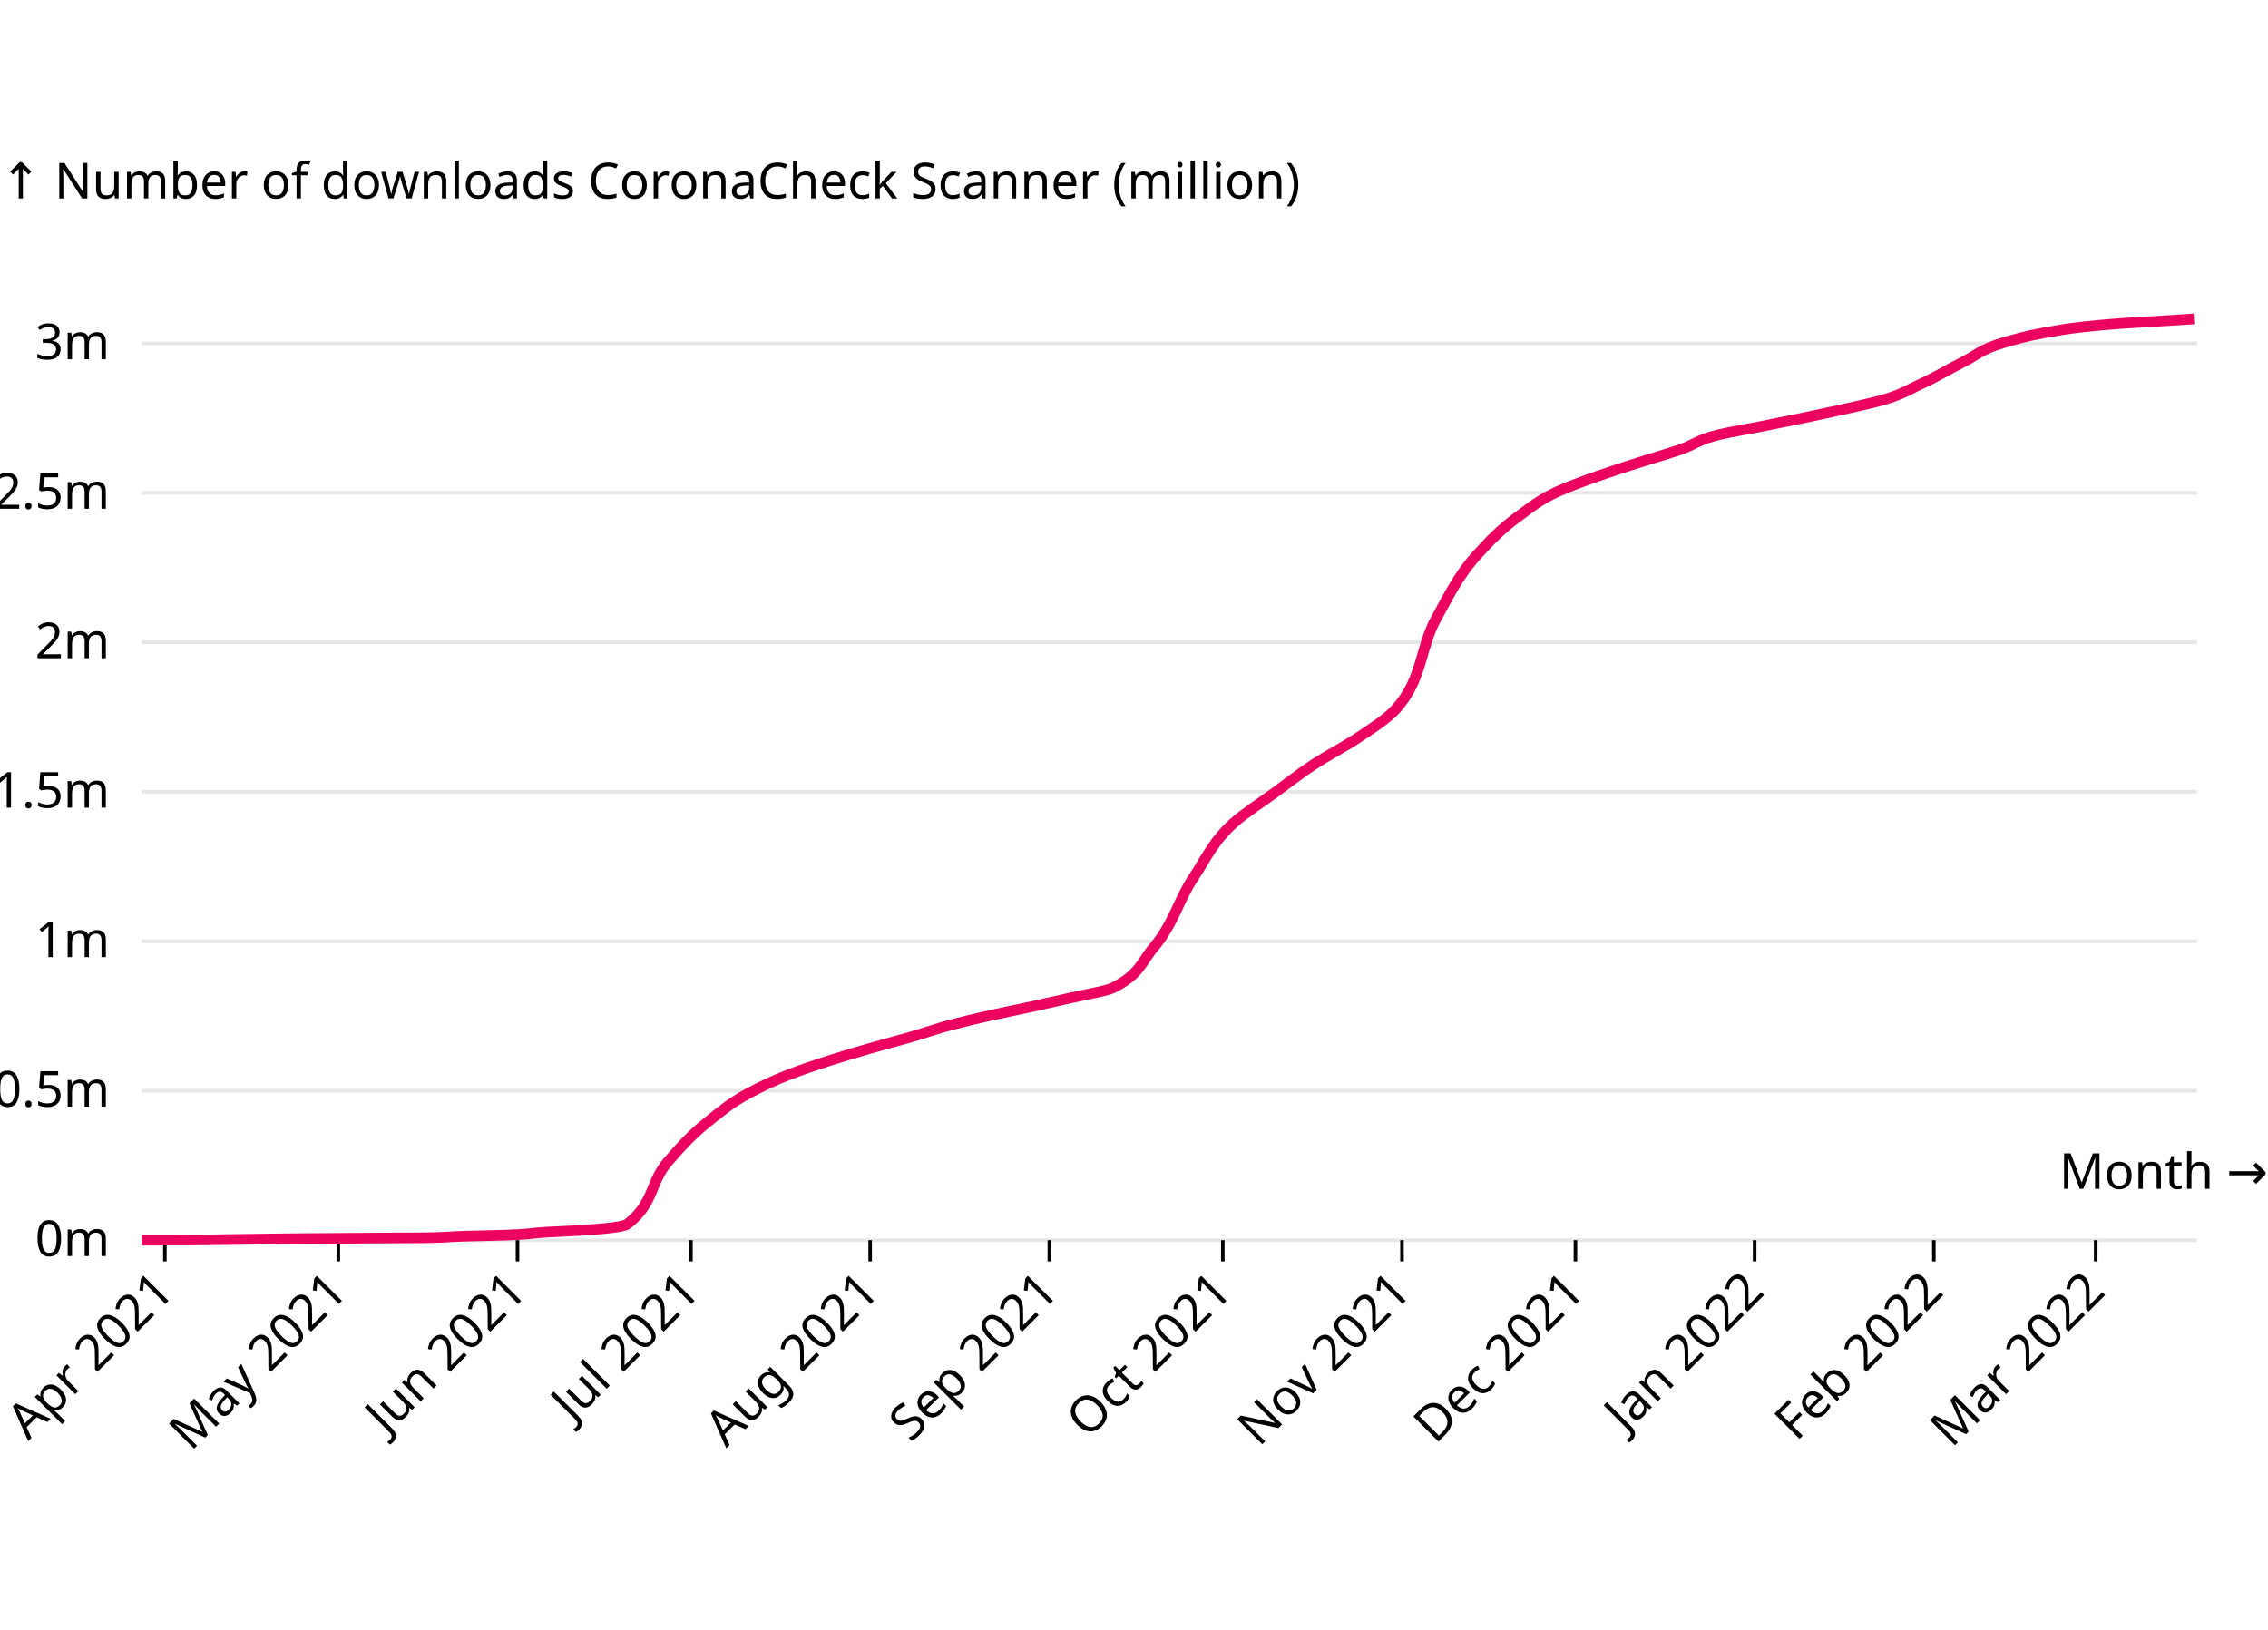
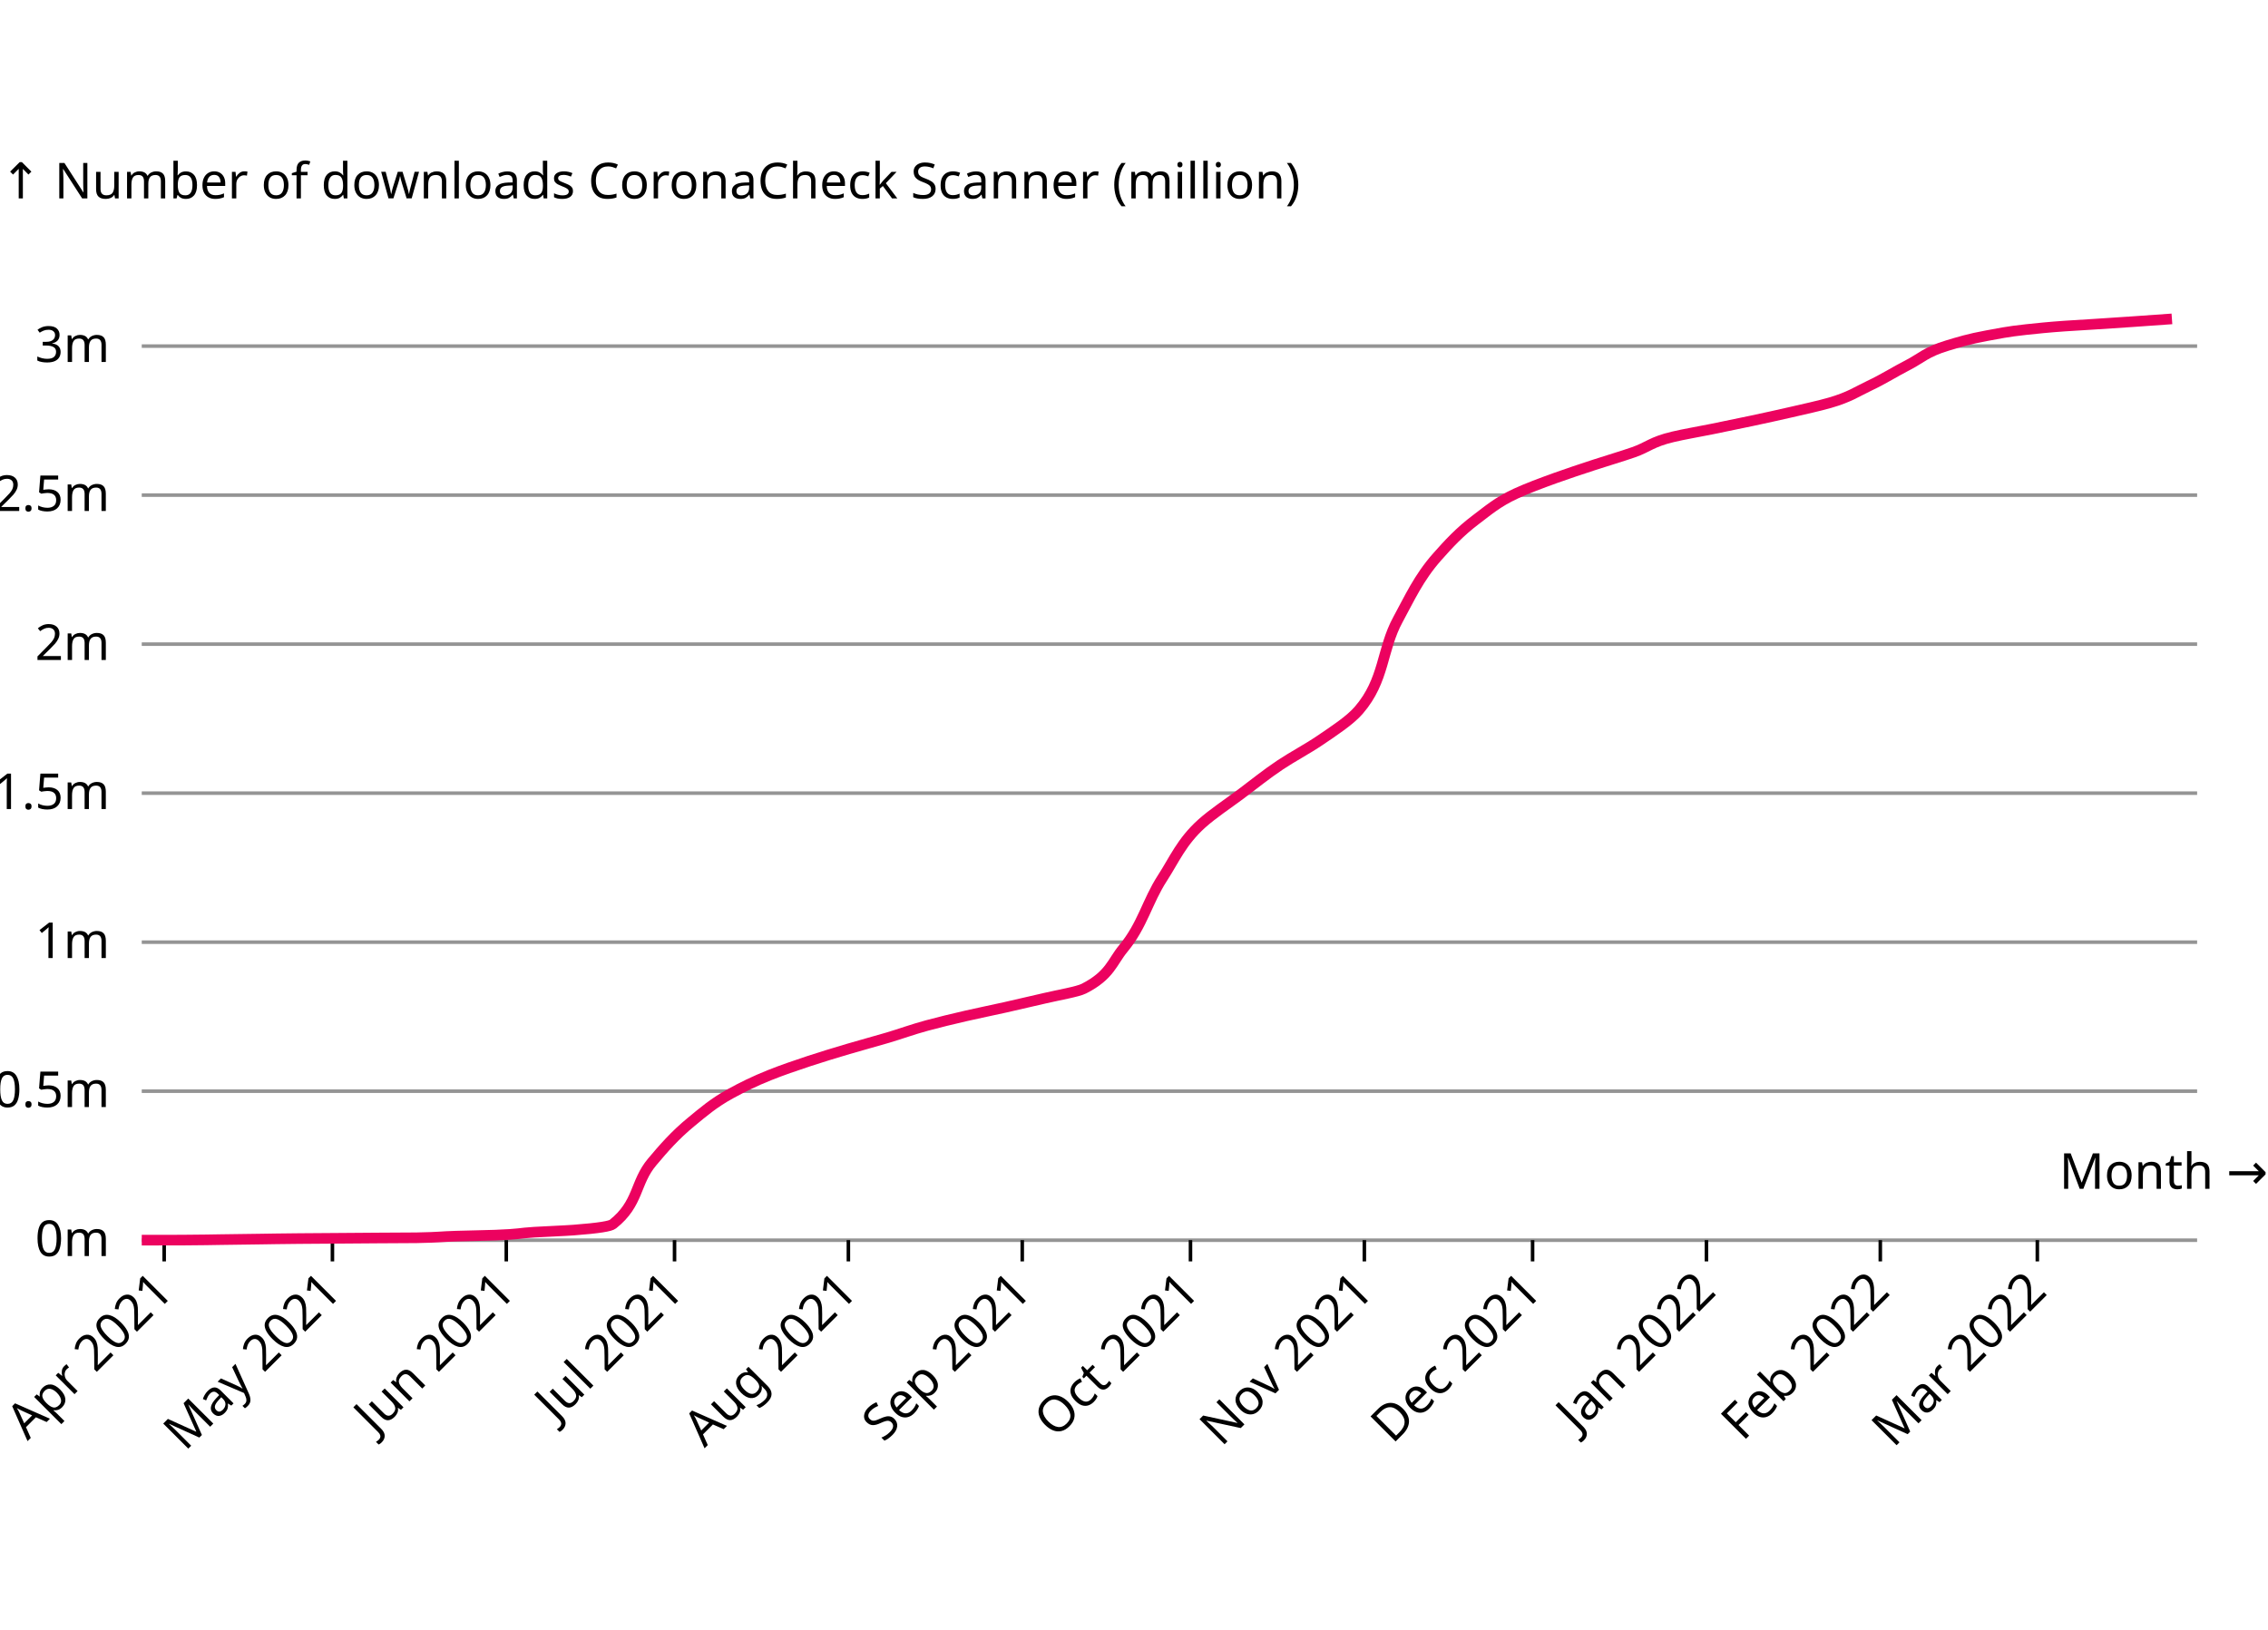
<svg xmlns="http://www.w3.org/2000/svg" class="plot" fill="currentColor" text-anchor="middle" width="640" height="460" viewBox="0 0 640 400" style="font-family: 'RO Sans', sans-serif; font-size: 14px;">
+   <style>
+         line[stroke-opacity] {
+             stroke-opacity: 1;
+             stroke: #949494;
+         }
+ </style>
  <g transform="translate(40,0)" fill="none" text-anchor="end">
-     <g class="tick" opacity="1" transform="translate(0,320.02)">
+     <g class="tick" opacity="1" transform="translate(0,320.0199)">
      <line stroke="currentColor" x2="0" />
      <line stroke="currentColor" x2="580" stroke-opacity="0.1" />
      <text fill="currentColor" x="-9" dy="0.32em">0m</text>
    </g>
-     <g class="tick" opacity="1" transform="translate(0,277.8362)">
+     <g class="tick" opacity="1" transform="translate(0,277.9631)">
      <line stroke="currentColor" x2="0" />
      <line stroke="currentColor" x2="580" stroke-opacity="0.1" />
      <text fill="currentColor" x="-9" dy="0.32em">0.5m</text>
    </g>
-     <g class="tick" opacity="1" transform="translate(0,235.6523)">
+     <g class="tick" opacity="1" transform="translate(0,235.9063)">
      <line stroke="currentColor" x2="0" />
      <line stroke="currentColor" x2="580" stroke-opacity="0.1" />
      <text fill="currentColor" x="-9" dy="0.32em">1m</text>
    </g>
-     <g class="tick" opacity="1" transform="translate(0,193.4685)">
+     <g class="tick" opacity="1" transform="translate(0,193.8495)">
      <line stroke="currentColor" x2="0" />
      <line stroke="currentColor" x2="580" stroke-opacity="0.1" />
      <text fill="currentColor" x="-9" dy="0.32em">1.5m</text>
    </g>
-     <g class="tick" opacity="1" transform="translate(0,151.2847)">
+     <g class="tick" opacity="1" transform="translate(0,151.7927)">
      <line stroke="currentColor" x2="0" />
      <line stroke="currentColor" x2="580" stroke-opacity="0.1" />
      <text fill="currentColor" x="-9" dy="0.32em">2m</text>
    </g>
-     <g class="tick" opacity="1" transform="translate(0,109.1009)">
+     <g class="tick" opacity="1" transform="translate(0,109.7359)">
      <line stroke="currentColor" x2="0" />
      <line stroke="currentColor" x2="580" stroke-opacity="0.1" />
      <text fill="currentColor" x="-9" dy="0.32em">2.5m</text>
    </g>
-     <g class="tick" opacity="1" transform="translate(0,66.91705)">
+     <g class="tick" opacity="1" transform="translate(0,67.67907)">
      <line stroke="currentColor" x2="0" />
      <line stroke="currentColor" x2="580" stroke-opacity="0.1" />
      <text fill="currentColor" x="-9" dy="0.32em">3m</text>
    </g>
    <text fill="currentColor" transform="translate(-40,40)" dy="-1em" text-anchor="start">↑ Number of downloads CoronaCheck Scanner (million)</text>
  </g>
  <g transform="translate(0,320)" fill="none" text-anchor="middle">
-     <g class="tick" opacity="1" transform="translate(46.52528,0)">
+     <g class="tick" opacity="1" transform="translate(46.33027,0)">
      <line stroke="currentColor" y2="6" />
      <text fill="currentColor" dy="0.32em" transform="translate(0, 11.82843) rotate(-45)" text-anchor="end">Apr 2021</text>
    </g>
-     <g class="tick" opacity="1" transform="translate(95.46491,0)">
+     <g class="tick" opacity="1" transform="translate(93.80727,0)">
      <line stroke="currentColor" y2="6" />
      <text fill="currentColor" dy="0.32em" transform="translate(0, 11.82843) rotate(-45)" text-anchor="end">May 2021</text>
    </g>
-     <g class="tick" opacity="1" transform="translate(146.0359,0)">
+     <g class="tick" opacity="1" transform="translate(142.8668,0)">
      <line stroke="currentColor" y2="6" />
      <text fill="currentColor" dy="0.32em" transform="translate(0, 11.82843) rotate(-45)" text-anchor="end">Jun 2021</text>
    </g>
-     <g class="tick" opacity="1" transform="translate(194.9755,0)">
+     <g class="tick" opacity="1" transform="translate(190.3439,0)">
      <line stroke="currentColor" y2="6" />
      <text fill="currentColor" dy="0.32em" transform="translate(0, 11.82843) rotate(-45)" text-anchor="end">Jul 2021</text>
    </g>
-     <g class="tick" opacity="1" transform="translate(245.5464,0)">
+     <g class="tick" opacity="1" transform="translate(239.4034,0)">
      <line stroke="currentColor" y2="6" />
      <text fill="currentColor" dy="0.32em" transform="translate(0, 11.82843) rotate(-45)" text-anchor="end">Aug 2021</text>
    </g>
-     <g class="tick" opacity="1" transform="translate(296.1174,0)">
+     <g class="tick" opacity="1" transform="translate(288.463,0)">
      <line stroke="currentColor" y2="6" />
      <text fill="currentColor" dy="0.32em" transform="translate(0, 11.82843) rotate(-45)" text-anchor="end">Sep 2021</text>
    </g>
-     <g class="tick" opacity="1" transform="translate(345.057,0)">
+     <g class="tick" opacity="1" transform="translate(335.94,0)">
      <line stroke="currentColor" y2="6" />
      <text fill="currentColor" dy="0.32em" transform="translate(0, 11.82843) rotate(-45)" text-anchor="end">Oct 2021</text>
    </g>
-     <g class="tick" opacity="1" transform="translate(395.628,0)">
+     <g class="tick" opacity="1" transform="translate(384.9996,0)">
      <line stroke="currentColor" y2="6" />
      <text fill="currentColor" dy="0.32em" transform="translate(0, 11.82843) rotate(-45)" text-anchor="end">Nov 2021</text>
    </g>
-     <g class="tick" opacity="1" transform="translate(444.5676,0)">
+     <g class="tick" opacity="1" transform="translate(432.4766,0)">
      <line stroke="currentColor" y2="6" />
      <text fill="currentColor" dy="0.32em" transform="translate(0, 11.82843) rotate(-45)" text-anchor="end">Dec 2021</text>
    </g>
-     <g class="tick" opacity="1" transform="translate(495.1386,0)">
+     <g class="tick" opacity="1" transform="translate(481.5361,0)">
      <line stroke="currentColor" y2="6" />
      <text fill="currentColor" dy="0.32em" transform="translate(0, 11.82843) rotate(-45)" text-anchor="end">Jan 2022</text>
    </g>
-     <g class="tick" opacity="1" transform="translate(545.7095,0)">
+     <g class="tick" opacity="1" transform="translate(530.5957,0)">
      <line stroke="currentColor" y2="6" />
      <text fill="currentColor" dy="0.32em" transform="translate(0, 11.82843) rotate(-45)" text-anchor="end">Feb 2022</text>
    </g>
-     <g class="tick" opacity="1" transform="translate(591.3865,0)">
+     <g class="tick" opacity="1" transform="translate(574.9076,0)">
      <line stroke="currentColor" y2="6" />
      <text fill="currentColor" dy="0.32em" transform="translate(0, 11.82843) rotate(-45)" text-anchor="end">Mar 2022</text>
    </g>
    <text fill="currentColor" transform="translate(640,-10)" dy="-0.32em" text-anchor="end">Month →</text>
  </g>
  <g fill="none" stroke="#ec025f" stroke-width="3" stroke-miterlimit="1">
-     <path d="M40,320C45.486,319.997,50.973,319.995,51.419,319.992C59.032,319.947,59.225,319.902,62.838,319.857C66.887,319.806,70.375,319.756,74.258,319.705C77.993,319.657,79.804,319.608,85.677,319.56C88.872,319.533,93.366,319.507,97.096,319.48C100.985,319.453,104.104,319.425,108.515,319.398C111.954,319.376,118.865,319.355,119.935,319.333C127.548,319.18,126.192,319.027,131.354,318.874C134.618,318.778,140.126,318.681,142.773,318.584C150.386,318.306,149.491,318.028,154.192,317.75C157.544,317.552,162.911,317.354,165.612,317.156C173.225,316.597,176.306,316.038,177.031,315.479C184.644,309.615,183.386,303.751,188.45,297.886C191.729,294.089,195.102,290.292,199.869,286.495C203.205,283.838,206.303,281.181,211.289,278.525C214.581,276.77,218.184,275.016,222.708,273.262C226.109,271.943,230.013,270.624,234.127,269.306C237.701,268.16,241.576,267.014,245.546,265.869C249.213,264.811,253.304,263.753,256.966,262.696C260.943,261.547,264.033,260.398,268.385,259.25C271.846,258.336,275.729,257.423,279.804,256.509C283.401,255.703,287.519,254.896,291.223,254.09C295.144,253.236,298.95,252.383,302.643,251.529C306.579,250.62,312.225,249.71,314.062,248.8C321.675,245.029,322.272,241.258,325.481,237.486C331.152,230.822,332.453,224.158,336.9,217.494C340.326,212.36,342.456,207.227,348.32,202.093C351.515,199.295,355.894,196.497,359.739,193.7C363.508,190.957,366.934,188.214,371.158,185.472C374.675,183.188,379.116,180.905,382.577,178.621C386.929,175.751,391.446,172.88,393.997,170.01C401.609,161.442,400.602,152.874,405.416,144.307C408.741,138.388,411.438,132.47,416.835,126.551C420.07,123.003,423.378,119.456,428.254,115.908C431.567,113.498,434.326,111.088,439.674,108.678C442.914,107.218,446.952,105.757,451.093,104.297C454.652,103.042,458.596,101.786,462.512,100.531C466.22,99.343,470.435,98.154,473.931,96.966C478.2,95.515,479.114,94.064,485.351,92.614C488.527,91.875,493.031,91.136,496.77,90.397C500.65,89.63,504.495,88.864,508.189,88.097C512.123,87.28,515.961,86.464,519.608,85.648C523.606,84.753,527.822,83.858,531.028,82.963C536.739,81.368,538.976,79.774,542.447,78.18C546.776,76.191,549.88,74.203,553.866,72.214C557.522,70.391,559.034,68.567,565.285,66.744C568.461,65.817,571.468,64.891,576.705,63.965C579.959,63.389,582.595,62.814,588.124,62.238C591.345,61.903,594.584,61.567,599.543,61.232C601.983,61.067,605.046,60.902,607.7,60.737C611.65,60.491,615.384,60.246,619.119,60" />
+     <path d="M40,320C45.322,319.997,50.645,319.995,51.078,319.992C58.463,319.947,58.65,319.902,62.156,319.857C66.084,319.807,69.467,319.757,73.234,319.706C76.858,319.658,78.614,319.609,84.312,319.561C87.411,319.534,91.771,319.508,95.39,319.482C99.163,319.454,102.189,319.427,106.468,319.399C109.804,319.378,116.508,319.357,117.546,319.335C124.931,319.183,123.617,319.03,128.624,318.878C131.791,318.781,137.134,318.685,139.702,318.589C147.087,318.311,146.218,318.034,150.78,317.757C154.031,317.559,159.238,317.362,161.858,317.164C169.243,316.607,172.232,316.05,172.936,315.493C180.321,309.646,179.101,303.8,184.014,297.953C187.195,294.167,190.466,290.381,195.092,286.596C198.328,283.947,201.333,281.298,206.17,278.649C209.363,276.9,212.859,275.151,217.247,273.402C220.547,272.088,224.334,270.773,228.325,269.458C231.793,268.316,235.551,267.174,239.403,266.032C242.96,264.977,246.929,263.923,250.481,262.868C254.339,261.723,257.337,260.578,261.559,259.433C264.917,258.522,268.684,257.611,272.637,256.7C276.127,255.896,280.122,255.092,283.715,254.288C287.519,253.437,291.211,252.587,294.793,251.736C298.612,250.829,304.09,249.921,305.871,249.014C313.257,245.255,313.836,241.495,316.949,237.735C322.451,231.091,323.713,224.447,328.027,217.803C331.351,212.684,333.417,207.566,339.105,202.448C342.205,199.659,346.453,196.869,350.183,194.08C353.84,191.346,357.163,188.611,361.261,185.877C364.673,183.6,368.981,181.323,372.339,179.047C376.56,176.185,380.943,173.323,383.417,170.461C390.802,161.92,389.825,153.378,394.495,144.836C397.721,138.935,400.337,133.034,405.573,127.133C408.711,123.596,411.92,120.059,416.651,116.522C419.864,114.12,422.541,111.717,427.729,109.315C430.873,107.859,434.79,106.402,438.807,104.946C442.26,103.695,446.086,102.443,449.885,101.192C453.482,100.007,457.571,98.822,460.963,97.637C465.103,96.191,465.991,94.745,472.041,93.298C475.122,92.562,479.492,91.825,483.119,91.088C486.882,90.324,490.613,89.559,494.197,88.795C498.013,87.981,501.737,87.167,505.275,86.353C509.153,85.461,513.242,84.569,516.353,83.676C521.893,82.087,524.064,80.497,527.431,78.908C531.63,76.925,534.642,74.943,538.509,72.96C542.055,71.142,543.522,69.324,549.587,67.506C552.667,66.583,555.584,65.659,560.664,64.736C563.821,64.162,566.379,63.588,571.742,63.014C574.868,62.68,578.01,62.345,582.82,62.011C585.187,61.847,588.159,61.682,590.733,61.517C594.565,61.273,598.229,61.028,601.811,60.783C605.629,60.522,609.259,60.261,612.889,60" />
  </g>
</svg>
